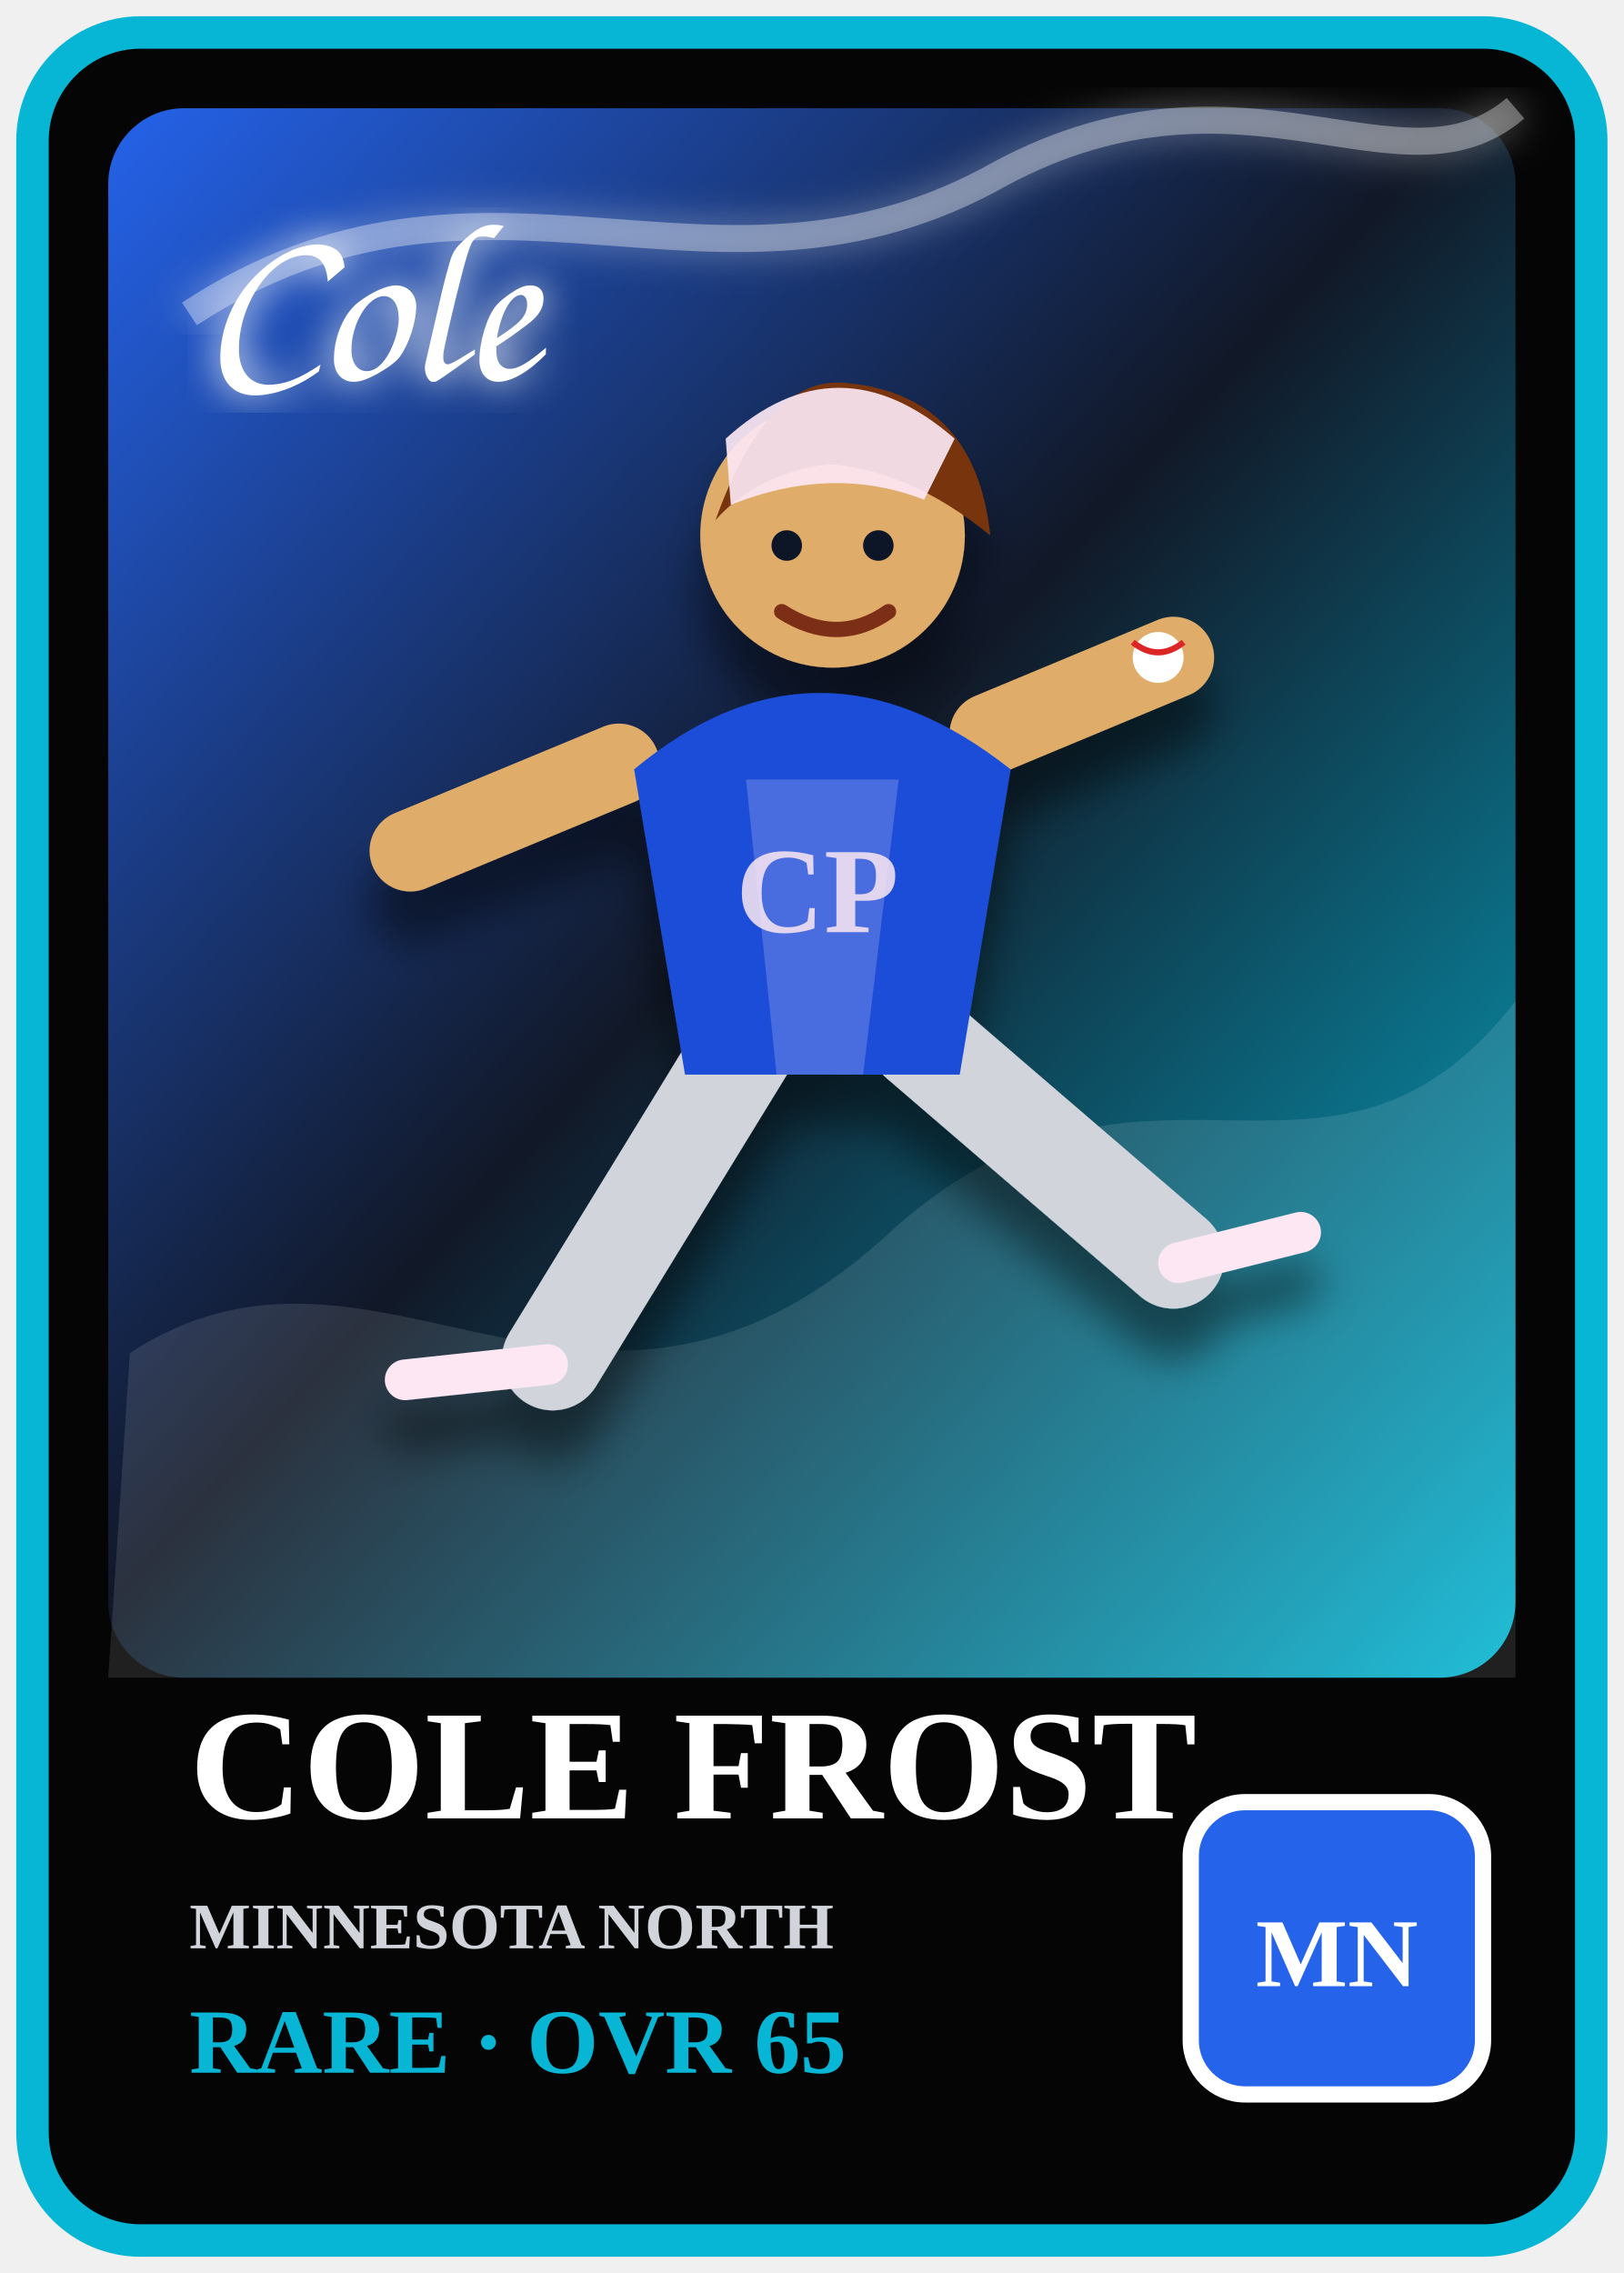
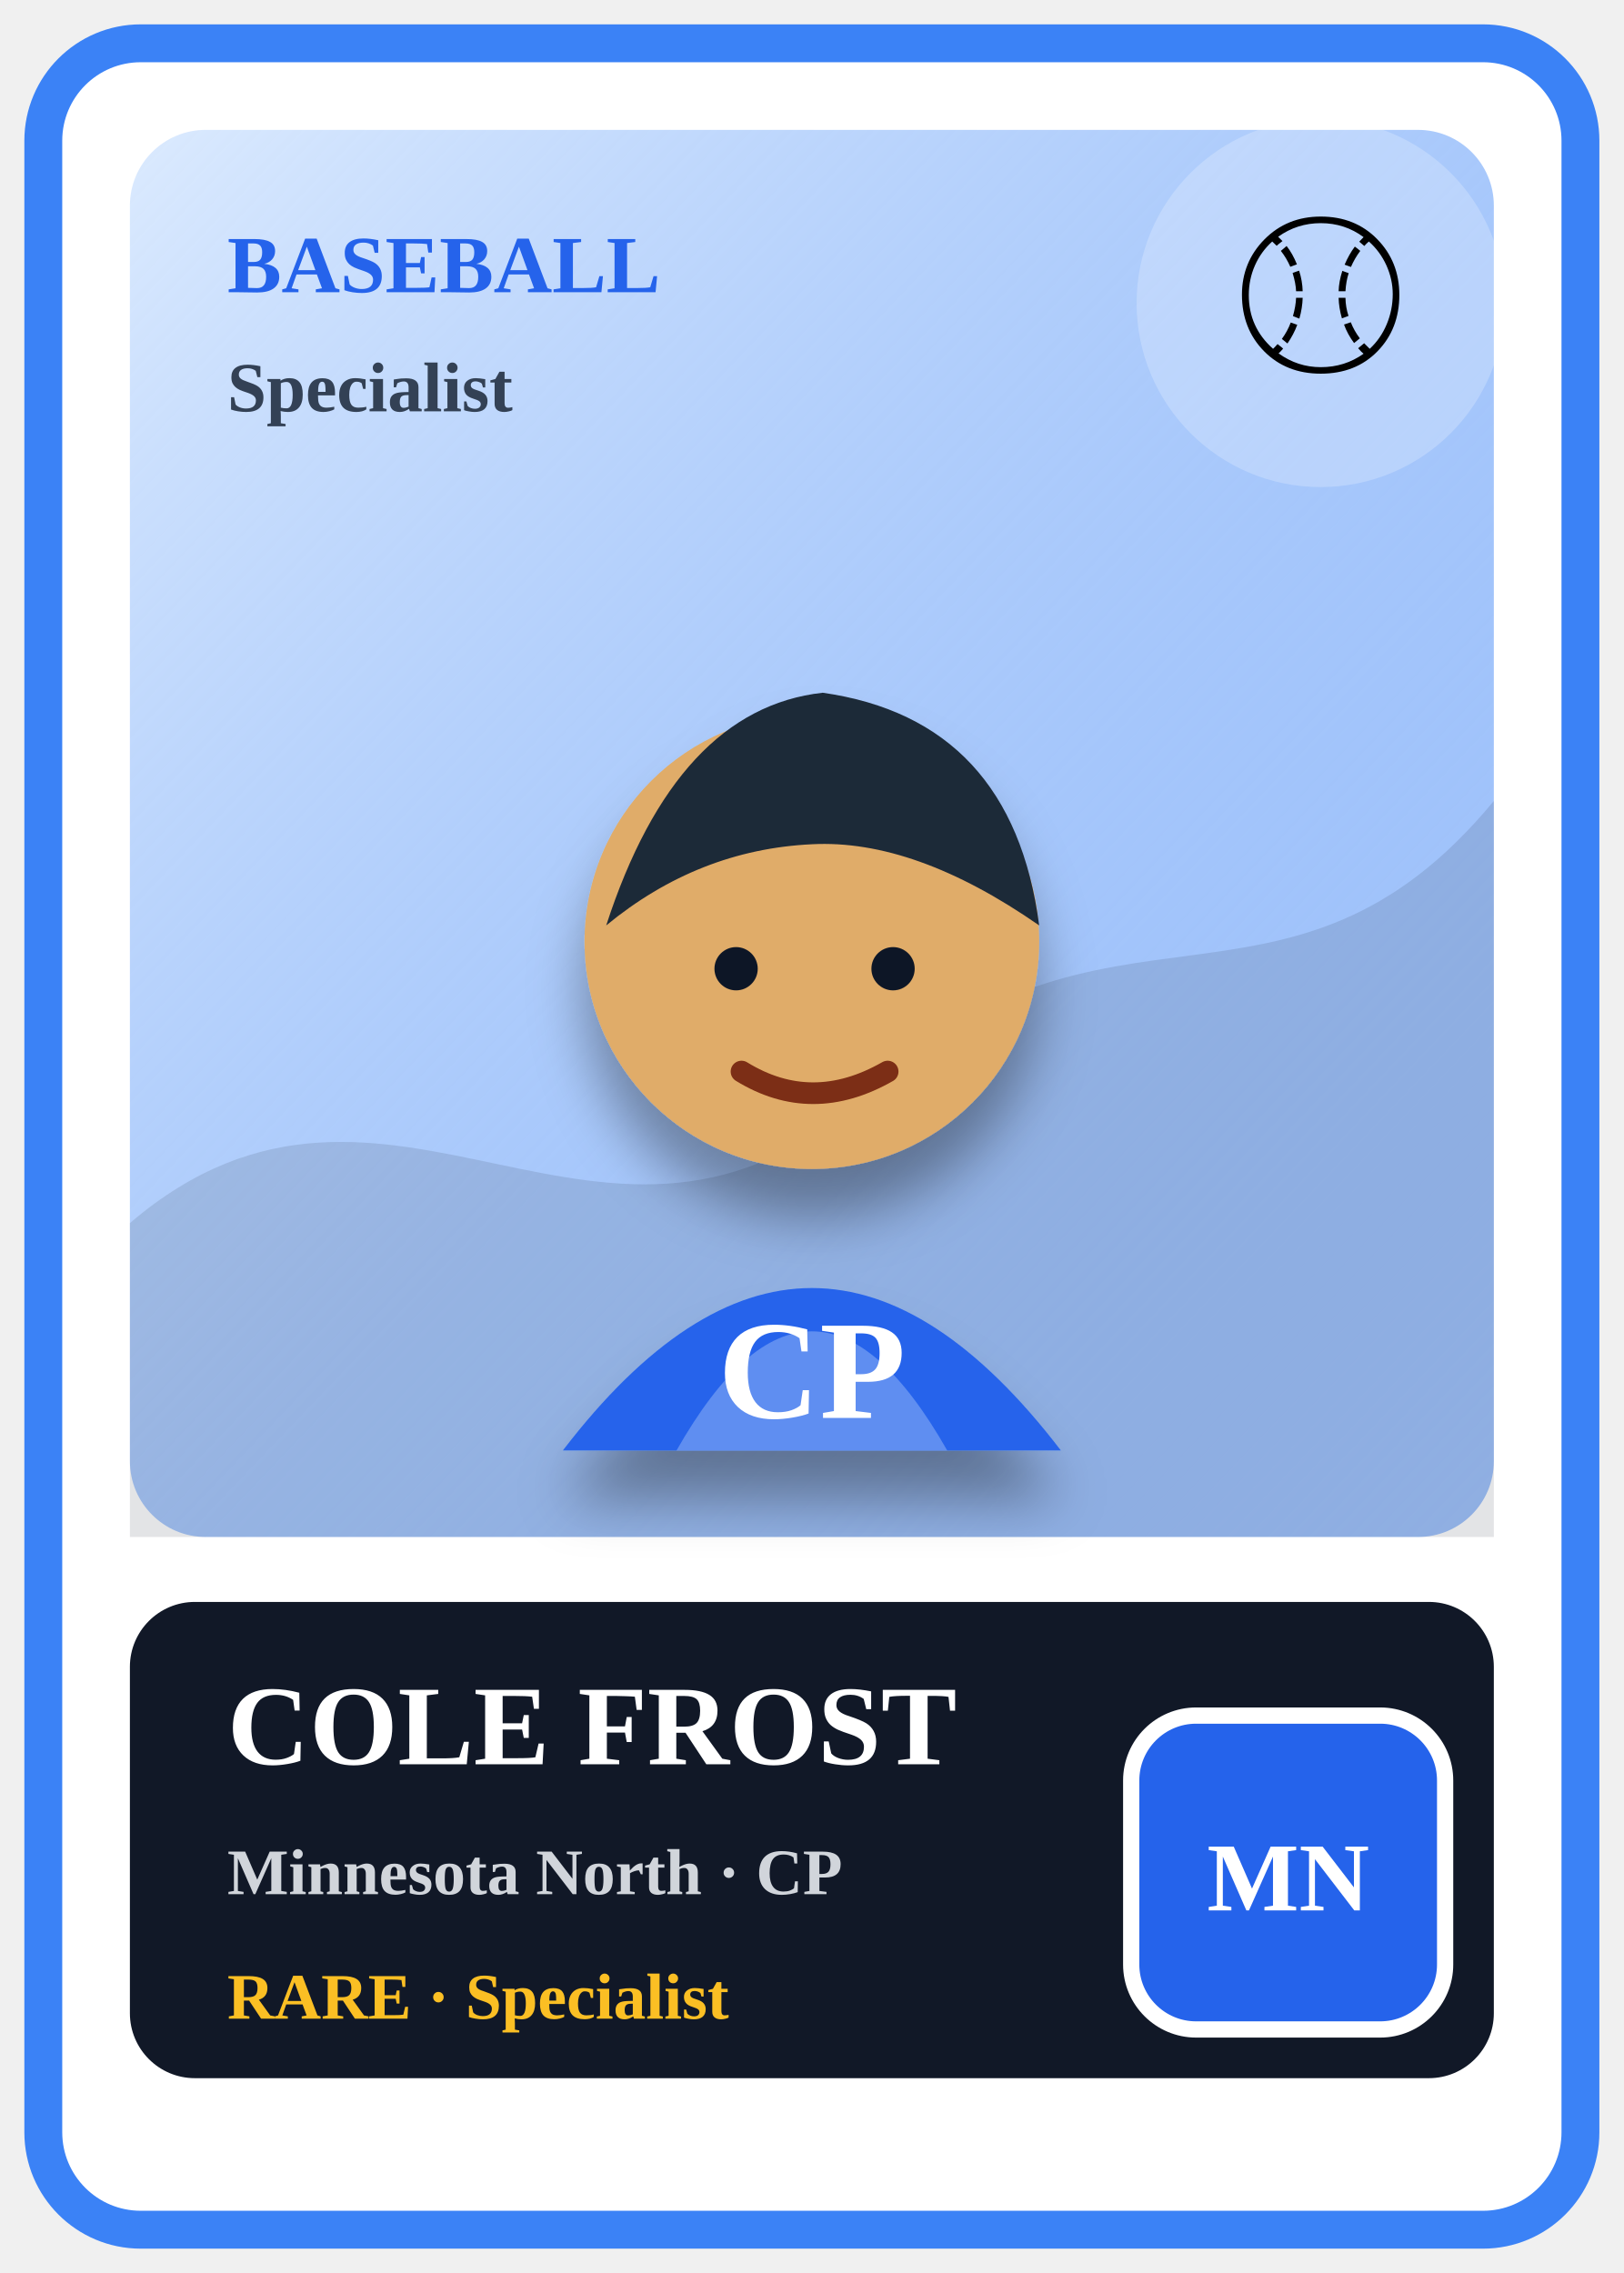
<svg xmlns="http://www.w3.org/2000/svg" viewBox="0 0 300 420">
  <defs>
-     <linearGradient id="neon" x1="0" x2="1" y1="0" y2="1">
-       <stop offset="0" stop-color="#2563eb" />
-       <stop offset=".48" stop-color="#111827" />
-       <stop offset="1" stop-color="#06b6d4" />
+     <linearGradient id="bg" x1="0" x2="1" y1="0" y2="1">
+       <stop offset="0" stop-color="#dbeafe" />
+       <stop offset="1" stop-color="#3b82f6" stop-opacity=".48" />
    </linearGradient>
-     <filter id="playerShadow" x="-60%" y="-60%" width="220%" height="220%">
-       <feDropShadow dx="0" dy="10" stdDeviation="4" flood-color="#000" flood-opacity=".45" />
-     </filter>
-     <filter id="glow">
-       <feGaussianBlur stdDeviation="3.5" result="b" />
-       <feMerge>
-         <feMergeNode in="b" />
-         <feMergeNode in="SourceGraphic" />
-       </feMerge>
+     <filter id="shadow" x="-60%" y="-60%" width="220%" height="220%">
+       <feDropShadow dx="0" dy="9" stdDeviation="5" flood-color="#000" flood-opacity=".34" />
    </filter>
  </defs>
-   <rect x="6" y="6" width="288" height="408" rx="20" fill="#050505" stroke="#06b6d4" stroke-width="6" />
-   <rect x="20" y="20" width="260" height="290" rx="14" fill="url(#neon)" />
-   <path d="M35 58 C90 22 132 62 185 32 C230 8 259 38 280 20" stroke="#fff" stroke-opacity=".35" stroke-width="5" fill="none" filter="url(#glow)" />
-   <path d="M24 250 C70 220 108 278 163 229 C211 184 245 230 280 185 L280 310 L20 310Z" fill="#fff" opacity=".11" />
-   <text x="37" y="70" font-size="42" font-family="Brush Script MT, cursive" fill="#fff" filter="url(#glow)">Cole</text>
-   <g transform="translate(151 176) scale(0.94)" filter="url(#playerShadow)">
-     <path d="M-14 18 L-52 80" stroke="#d1d5db" stroke-width="20" stroke-linecap="round" />
-     <path d="M20 17 L70 60" stroke="#d1d5db" stroke-width="20" stroke-linecap="round" />
-     <path d="M-53 81 L-81 84" stroke="#fce7f3" stroke-width="8" stroke-linecap="round" />
-     <path d="M71 61 L95 55" stroke="#fce7f3" stroke-width="8" stroke-linecap="round" />
-     <path d="M-39 -37 L-80 -20" stroke="#e0ac69" stroke-width="16" stroke-linecap="round" />
-     <path d="M34 -43 L70 -58" stroke="#e0ac69" stroke-width="16" stroke-linecap="round" />
-     <path d="M-36 -36 Q0 -66 38 -36 L28 24 L-26 24Z" fill="#1d4ed8" />
-     <path d="M-14 -34 H16 L9 24 H-8Z" fill="#fce7f3" opacity=".2" />
-     <text x="0" y="-4" text-anchor="middle" font-size="24" font-weight="900" fill="#fce7f3" opacity=".85">CP</text>
-     <circle cx="3" cy="-82" r="26" fill="#e0ac69" />
-     <path d="M-20 -85 Q-10 -113 5 -112 Q31 -110 34 -82 Q18 -95 2 -96 Q-12 -94 -20 -85Z" fill="#78350f" />
-     <path d="M-18 -101 Q4 -121 27 -101 L21 -89 Q3 -96 -17 -88Z" fill="#fce7f3" opacity=".92" />
-     <circle cx="-6" cy="-80" r="3" fill="#111827" />
-     <circle cx="12" cy="-80" r="3" fill="#111827" />
-     <path d="M-7 -67 Q4 -60 14 -67" stroke="#7c2d12" stroke-width="3" fill="none" stroke-linecap="round" />
-     <circle cx="67" cy="-58" r="5" fill="#fff" />
-     <path d="M62 -61 Q67 -57 72 -61" stroke="#dc2626" stroke-width="1.2" fill="none" />
+   <rect x="8" y="8" width="284" height="404" rx="18" fill="#fff" stroke="#3b82f6" stroke-width="7" />
+   <rect x="24" y="24" width="252" height="260" rx="14" fill="url(#bg)" />
+   <circle cx="244" cy="56" r="34" fill="#fff" opacity=".22" />
+   <text x="244" y="67" text-anchor="middle" font-size="38">⚾</text>
+   <path d="M24 226 C72 185 112 246 160 202 C204 160 238 194 276 148 L276 284 L24 284Z" fill="#111827" opacity=".12" />
+   <text x="42" y="54" font-size="15" font-weight="900" fill="#2563eb">BASEBALL</text>
+   <text x="42" y="76" font-size="13" font-weight="800" fill="#334155">Specialist</text>
+   <g transform="translate(150 170)" filter="url(#shadow)">
+     <path d="M-46 98 Q0 38 46 98Z" fill="#2563eb" />
+     <path d="M-25 98 Q0 54 25 98Z" fill="#dbeafe" opacity=".32" />
+     <circle cx="0" cy="4" r="42" fill="#e0ac69" />
+     <path d="M-38 1 Q-25 -39 2 -42 Q37 -37 42 1 Q19 -15 0 -14 Q-21 -13 -38 1Z" fill="#1f2937" />
+     <circle cx="-14" cy="9" r="4" fill="#111827" />
+     <circle cx="15" cy="9" r="4" fill="#111827" />
+     <path d="M-13 28 Q0 36 14 28" stroke="#7c2d12" stroke-width="4" fill="none" stroke-linecap="round" />
+     <text x="0" y="92" text-anchor="middle" font-size="26" font-weight="900" fill="#fff">CP</text>
  </g>
-   <text x="35" y="336" font-size="29" font-weight="900" fill="#fff">COLE FROST</text>
-   <text x="35" y="360" font-size="12" font-weight="800" fill="#d1d5db">MINNESOTA NORTH</text>
-   <text x="35" y="383" font-size="17" font-weight="900" fill="#06b6d4">RARE · OVR 65</text>
-   <g transform="translate(247 360)">
-     <rect x="-27" y="-27" width="54" height="54" rx="10" fill="#2563eb" stroke="#fff" stroke-width="3" />
+   <rect x="24" y="296" width="252" height="88" rx="12" fill="#111827" />
+   <text x="42" y="326" font-size="21" font-weight="900" fill="#fff">COLE FROST</text>
+   <text x="42" y="350" font-size="12" font-weight="700" fill="#d1d5db">Minnesota North · CP</text>
+   <text x="42" y="373" font-size="12" font-weight="900" fill="#fbbf24">RARE · Specialist</text>
+   <g transform="translate(238 346)">
+     <rect x="-29" y="-29" width="58" height="58" rx="12" fill="#2563eb" stroke="#fff" stroke-width="3" />
    <text x="0" y="7" text-anchor="middle" font-size="18" font-weight="900" fill="#fff">MN</text>
  </g>
</svg>
